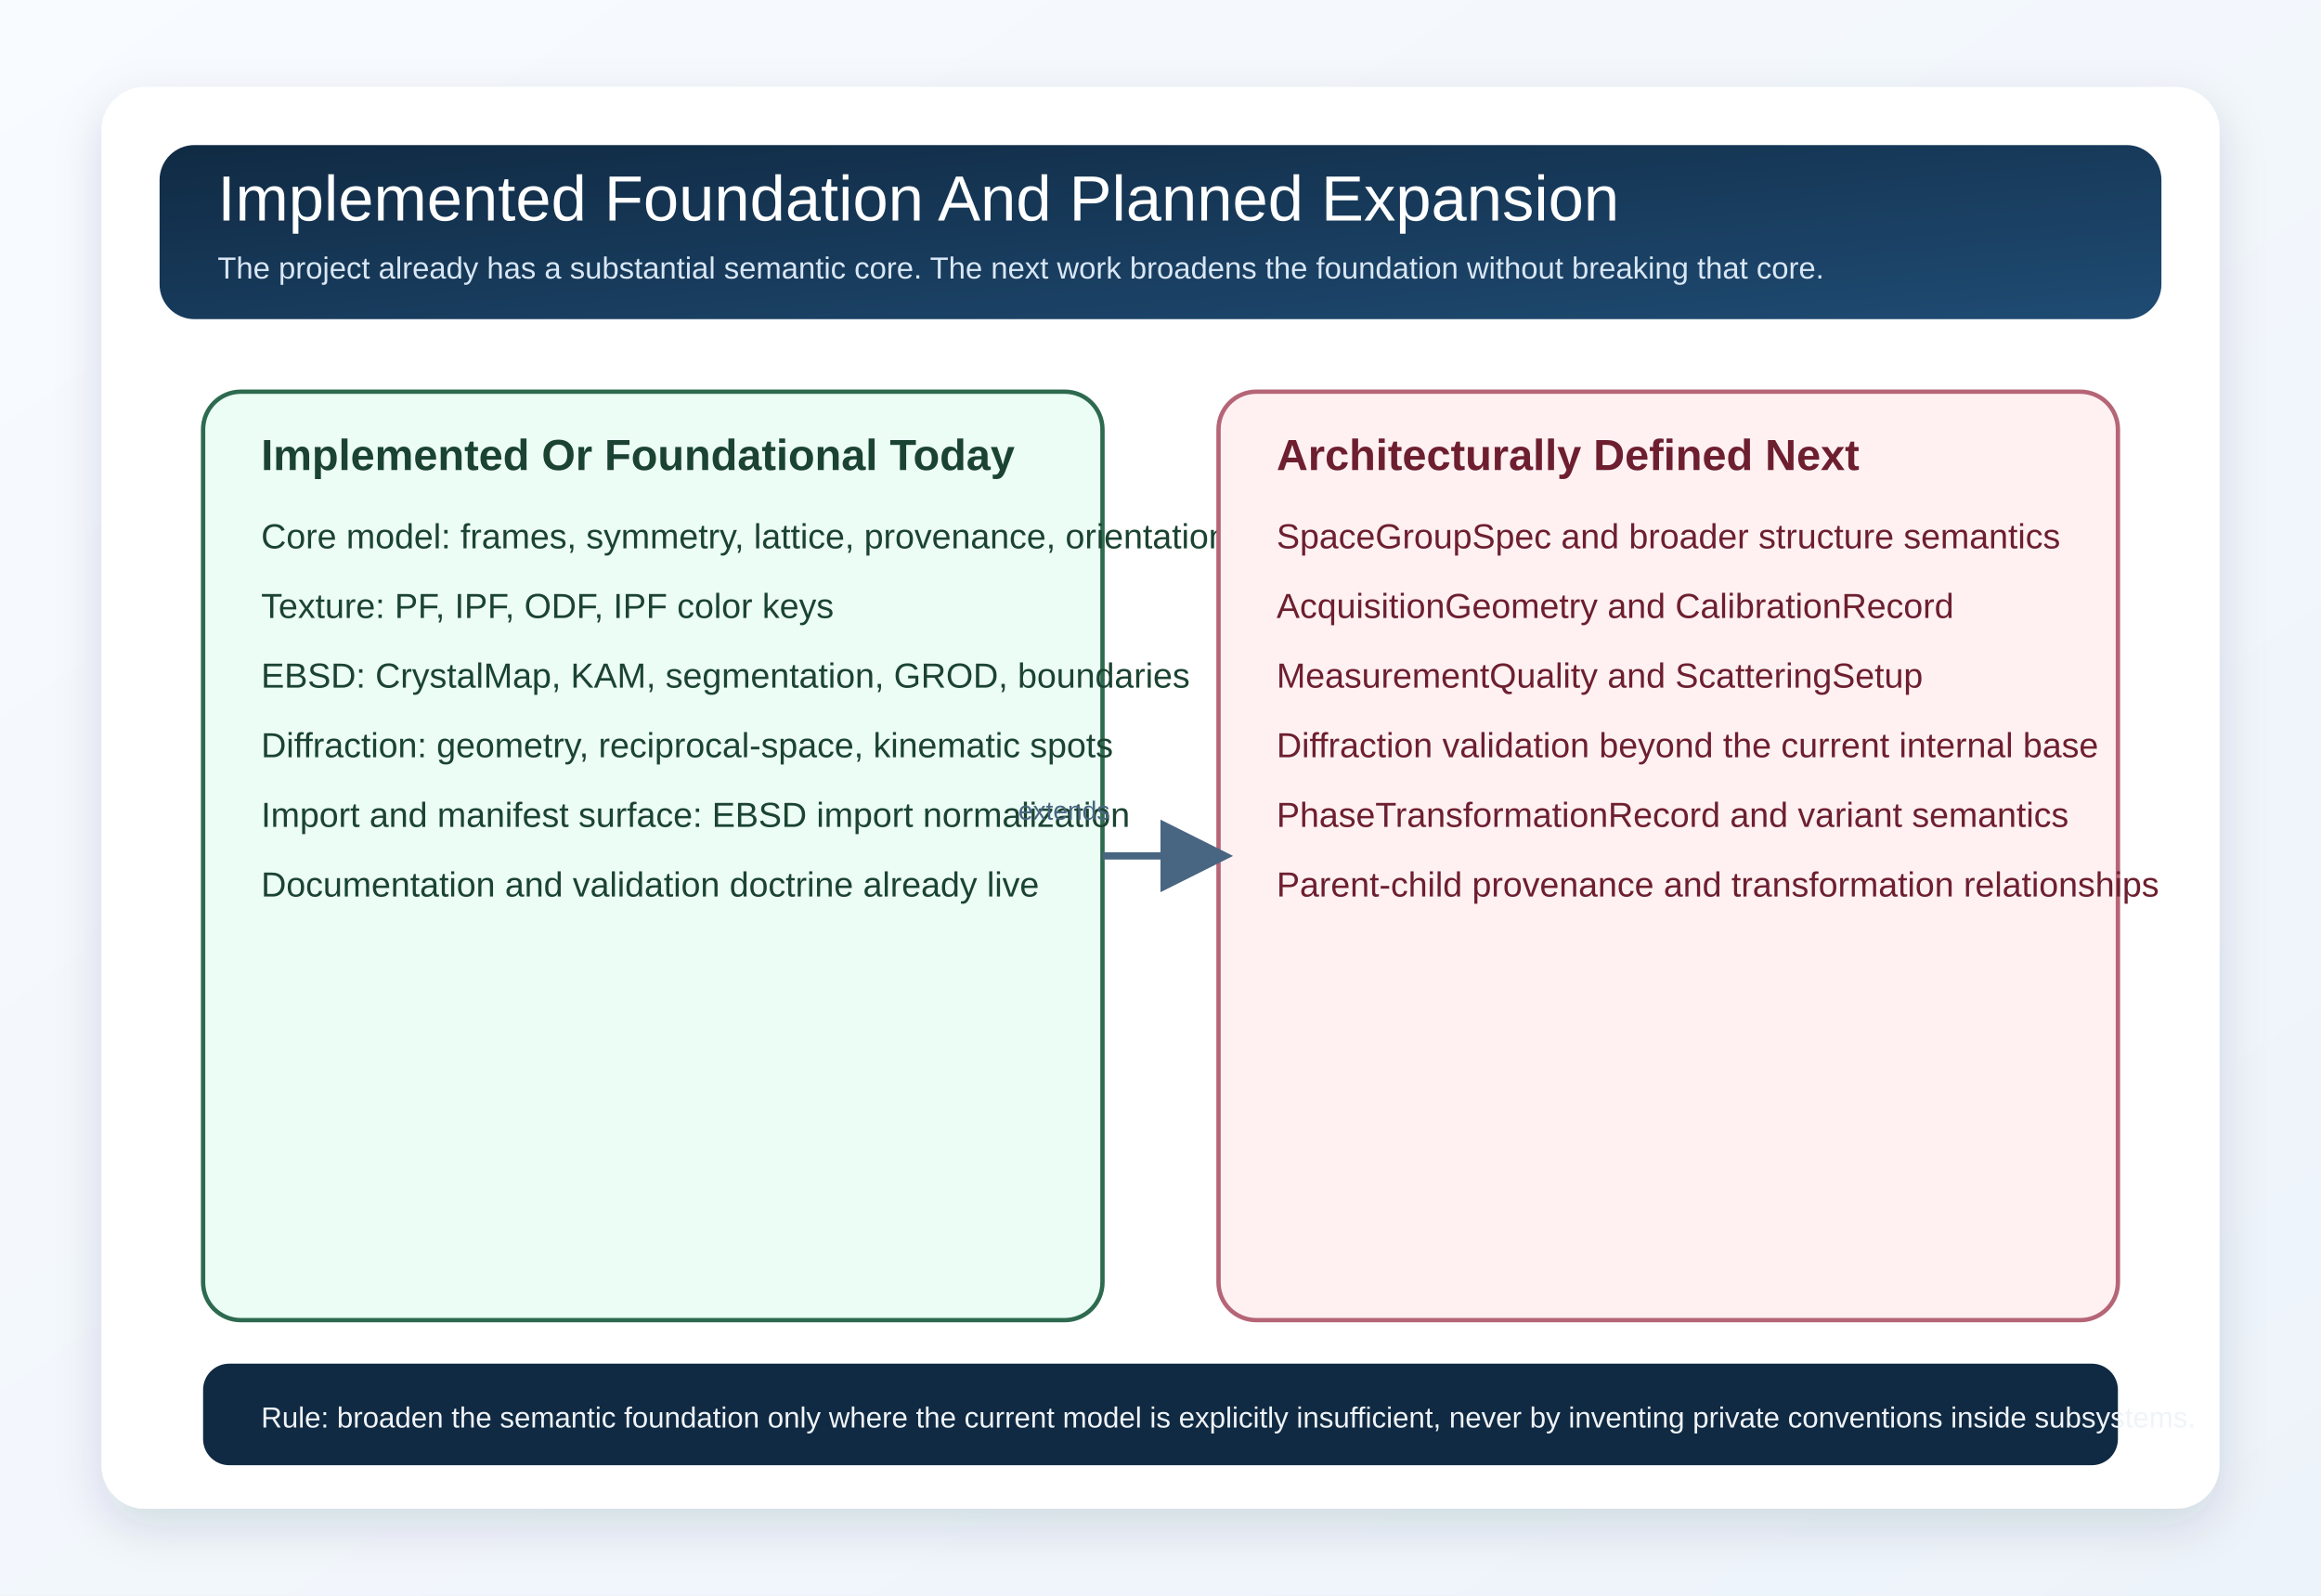
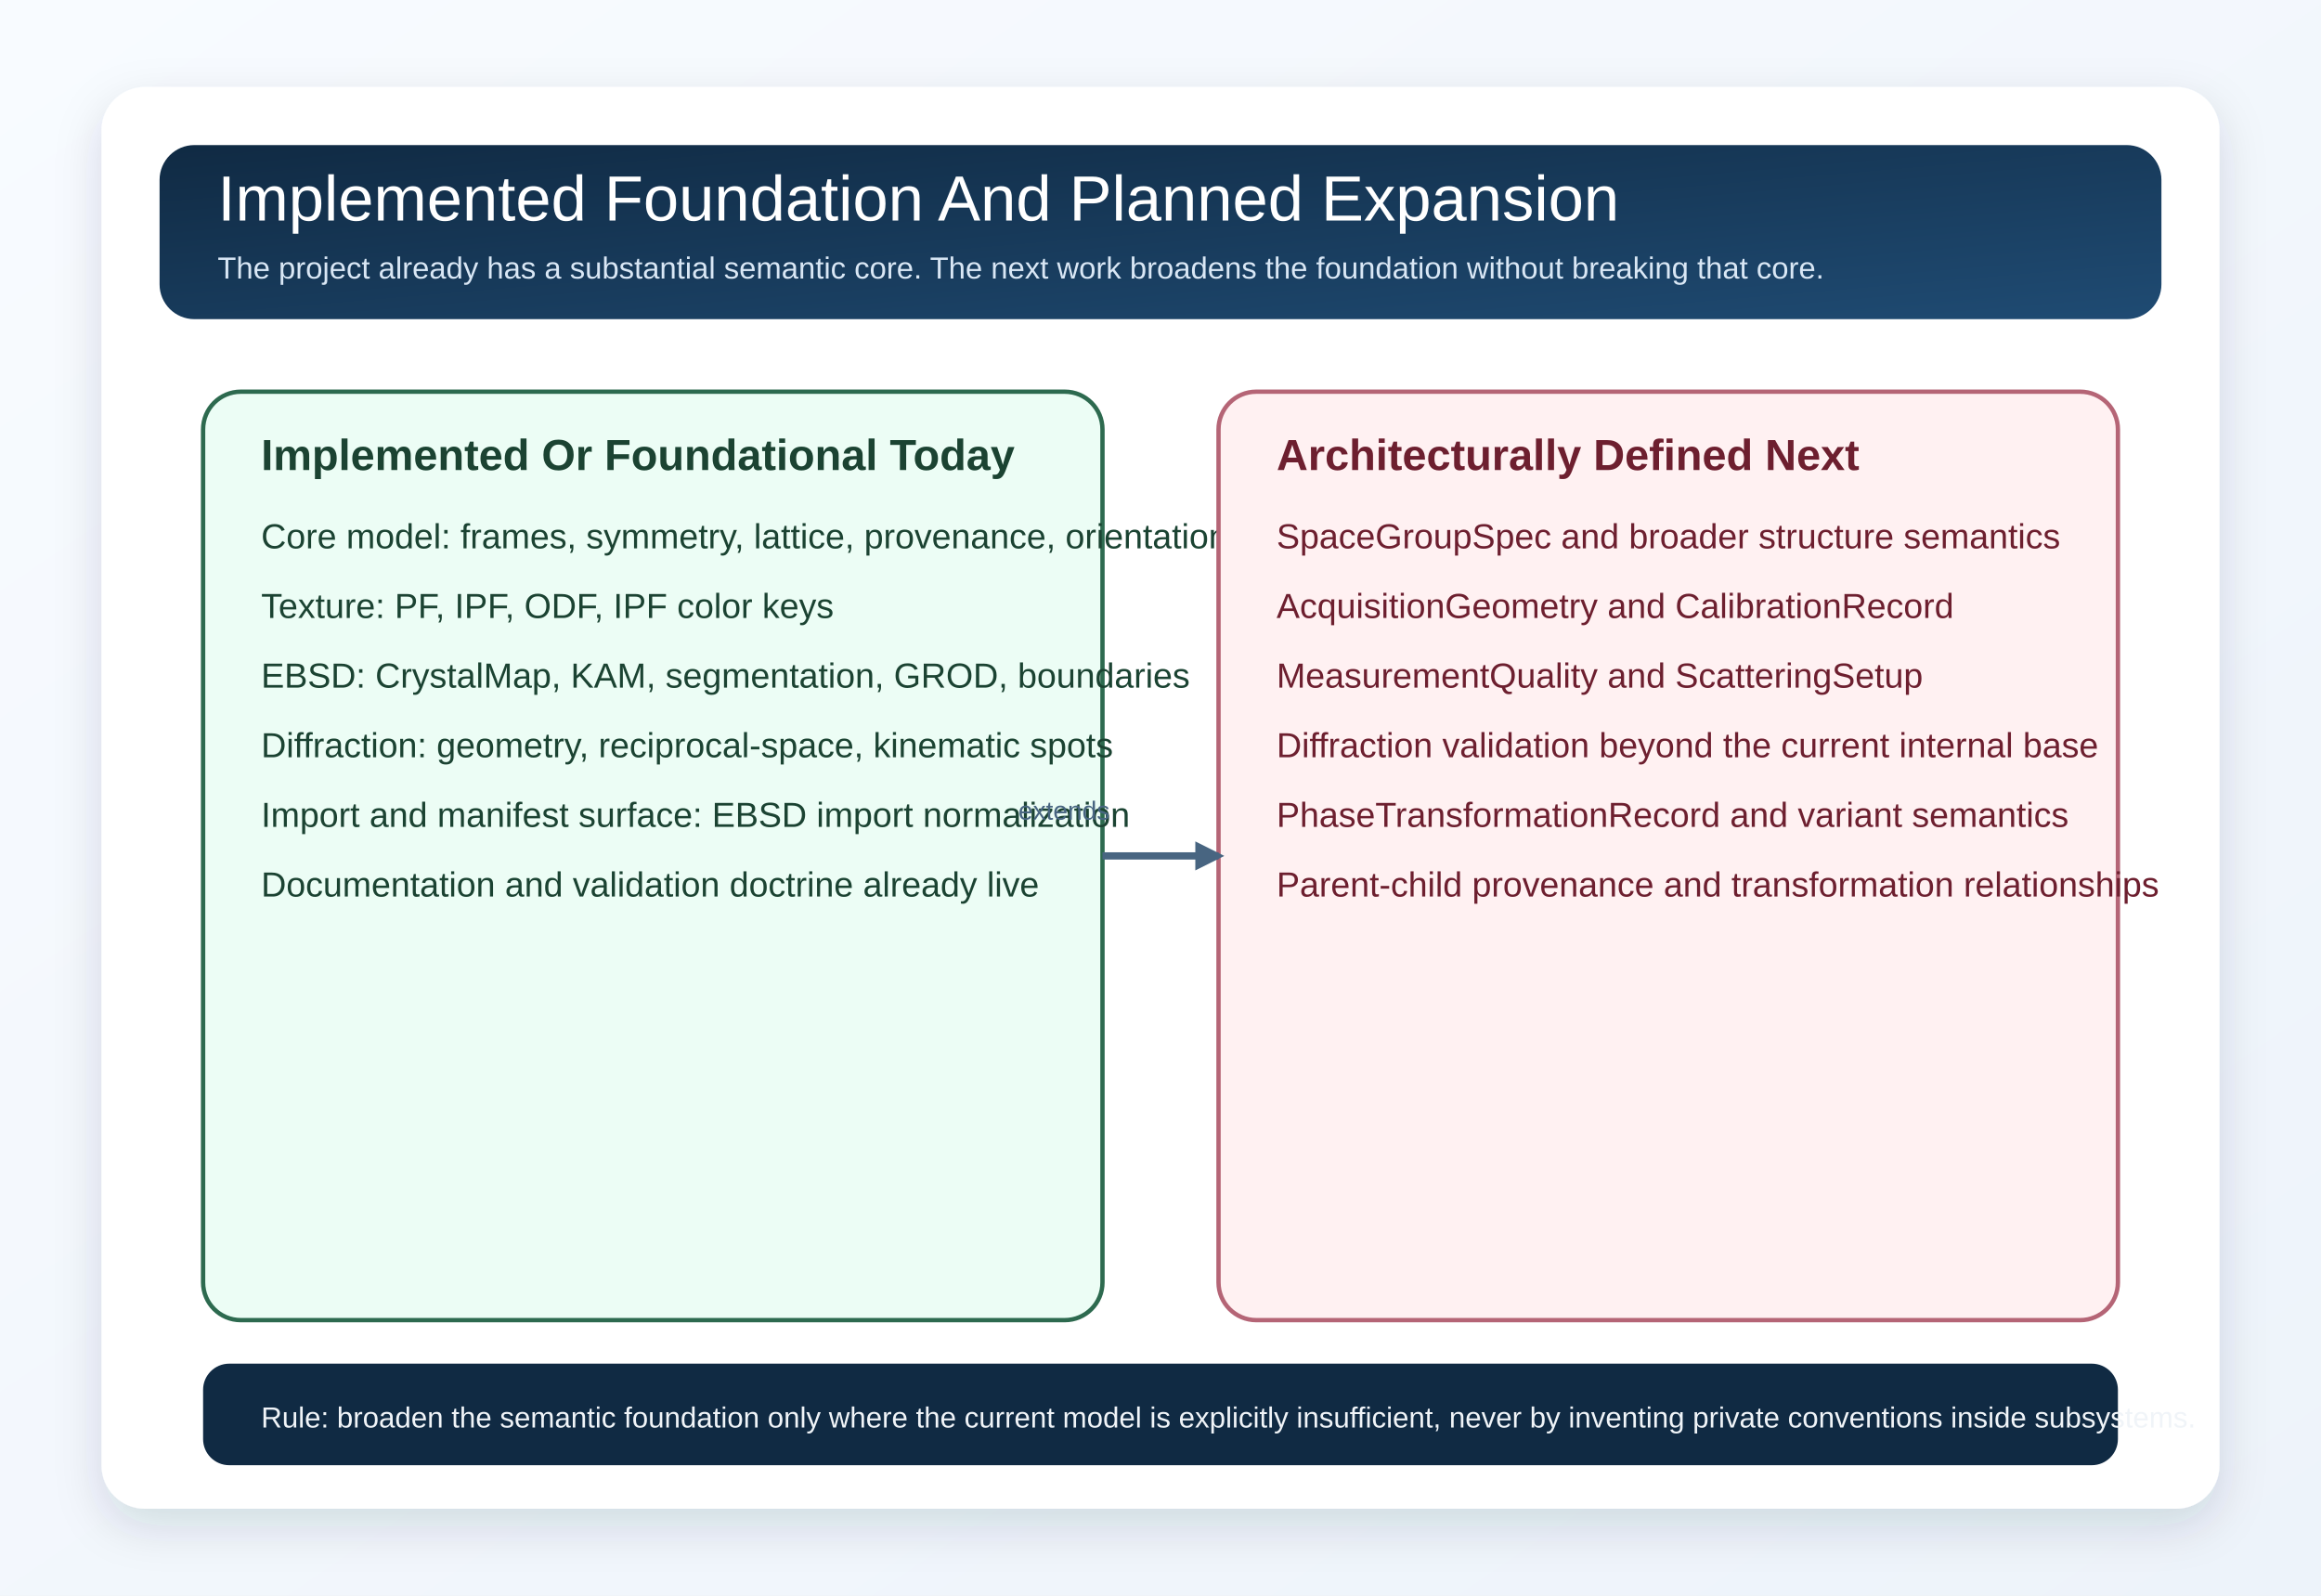
<svg xmlns="http://www.w3.org/2000/svg" width="1600" height="1100" viewBox="0 0 1600 1100" role="img" aria-labelledby="title desc">
  <defs>
    <linearGradient id="bg" x1="0" y1="0" x2="1" y2="1">
      <stop offset="0%" stop-color="#f8fbff" />
      <stop offset="100%" stop-color="#edf3fa" />
    </linearGradient>
    <linearGradient id="header" x1="0" y1="0" x2="1" y2="1">
      <stop offset="0%" stop-color="#102a43" />
      <stop offset="100%" stop-color="#1f4b73" />
    </linearGradient>
    <filter id="shadow" x="-20%" y="-20%" width="140%" height="140%">
      <feDropShadow dx="0" dy="12" stdDeviation="16" flood-color="#102a43" flood-opacity="0.14" />
    </filter>
-     <marker id="arrow" markerWidth="10" markerHeight="10" refX="8" refY="5" orient="auto">
-       <path d="M0,0 L10,5 L0,10 z" fill="#486581" />
+     <marker markerUnits="userSpaceOnUse" id="arrow" markerWidth="20.00" markerHeight="20.00" refX="16.00" refY="10.00" orient="auto">
+       <path d="M0.00,0.00 L20.00,10.00 L0.00,20.00 z" fill="#486581" />
    </marker>
  </defs>
  <rect width="1600" height="1100" fill="url(#bg)" />
  <rect x="70" y="60" rx="30" ry="30" width="1460" height="980" fill="#ffffff" filter="url(#shadow)" />
  <rect x="110" y="100" rx="24" ry="24" width="1380" height="120" fill="url(#header)" />
  <text x="150" y="152" font-family="Arial, Helvetica, sans-serif" font-size="44" fill="#ffffff">Implemented Foundation And Planned Expansion</text>
  <text x="150" y="192" font-family="Arial, Helvetica, sans-serif" font-size="21" fill="#d9e7f5">
    The project already has a substantial semantic core. The next work broadens the foundation without breaking that core.
  </text>
  <rect x="140" y="270" rx="26" ry="26" width="620" height="640" fill="#ecfdf5" stroke="#2d6a4f" stroke-width="3" />
  <text x="180" y="324" font-family="Arial, Helvetica, sans-serif" font-size="30" font-weight="700" fill="#1b4332">Implemented Or Foundational Today</text>
  <text x="180" y="378" font-family="Arial, Helvetica, sans-serif" font-size="24" fill="#1b4332">Core model: frames, symmetry, lattice, provenance, orientation</text>
  <text x="180" y="426" font-family="Arial, Helvetica, sans-serif" font-size="24" fill="#1b4332">Texture: PF, IPF, ODF, IPF color keys</text>
  <text x="180" y="474" font-family="Arial, Helvetica, sans-serif" font-size="24" fill="#1b4332">EBSD: CrystalMap, KAM, segmentation, GROD, boundaries</text>
  <text x="180" y="522" font-family="Arial, Helvetica, sans-serif" font-size="24" fill="#1b4332">Diffraction: geometry, reciprocal-space, kinematic spots</text>
  <text x="180" y="570" font-family="Arial, Helvetica, sans-serif" font-size="24" fill="#1b4332">Import and manifest surface: EBSD import normalization</text>
  <text x="180" y="618" font-family="Arial, Helvetica, sans-serif" font-size="24" fill="#1b4332">Documentation and validation doctrine already live</text>
  <rect x="840" y="270" rx="26" ry="26" width="620" height="640" fill="#fff1f2" stroke="#b56576" stroke-width="3" />
  <text x="880" y="324" font-family="Arial, Helvetica, sans-serif" font-size="30" font-weight="700" fill="#6d1f2f">Architecturally Defined Next</text>
  <text x="880" y="378" font-family="Arial, Helvetica, sans-serif" font-size="24" fill="#6d1f2f">SpaceGroupSpec and broader structure semantics</text>
  <text x="880" y="426" font-family="Arial, Helvetica, sans-serif" font-size="24" fill="#6d1f2f">AcquisitionGeometry and CalibrationRecord</text>
  <text x="880" y="474" font-family="Arial, Helvetica, sans-serif" font-size="24" fill="#6d1f2f">MeasurementQuality and ScatteringSetup</text>
  <text x="880" y="522" font-family="Arial, Helvetica, sans-serif" font-size="24" fill="#6d1f2f">Diffraction validation beyond the current internal base</text>
  <text x="880" y="570" font-family="Arial, Helvetica, sans-serif" font-size="24" fill="#6d1f2f">PhaseTransformationRecord and variant semantics</text>
  <text x="880" y="618" font-family="Arial, Helvetica, sans-serif" font-size="24" fill="#6d1f2f">Parent-child provenance and transformation relationships</text>
  <line x1="760" y1="590" x2="840" y2="590" stroke="#486581" stroke-width="5" marker-end="url(#arrow)" />
  <text x="702" y="565" font-family="Arial, Helvetica, sans-serif" font-size="18" fill="#486581">extends</text>
  <rect x="140" y="940" rx="18" ry="18" width="1320" height="70" fill="#102a43" />
  <text x="180" y="984" font-family="Arial, Helvetica, sans-serif" font-size="20" fill="#f0f4f8">
    Rule: broaden the semantic foundation only where the current model is explicitly insufficient, never by inventing private conventions inside subsystems.
  </text>
</svg>
